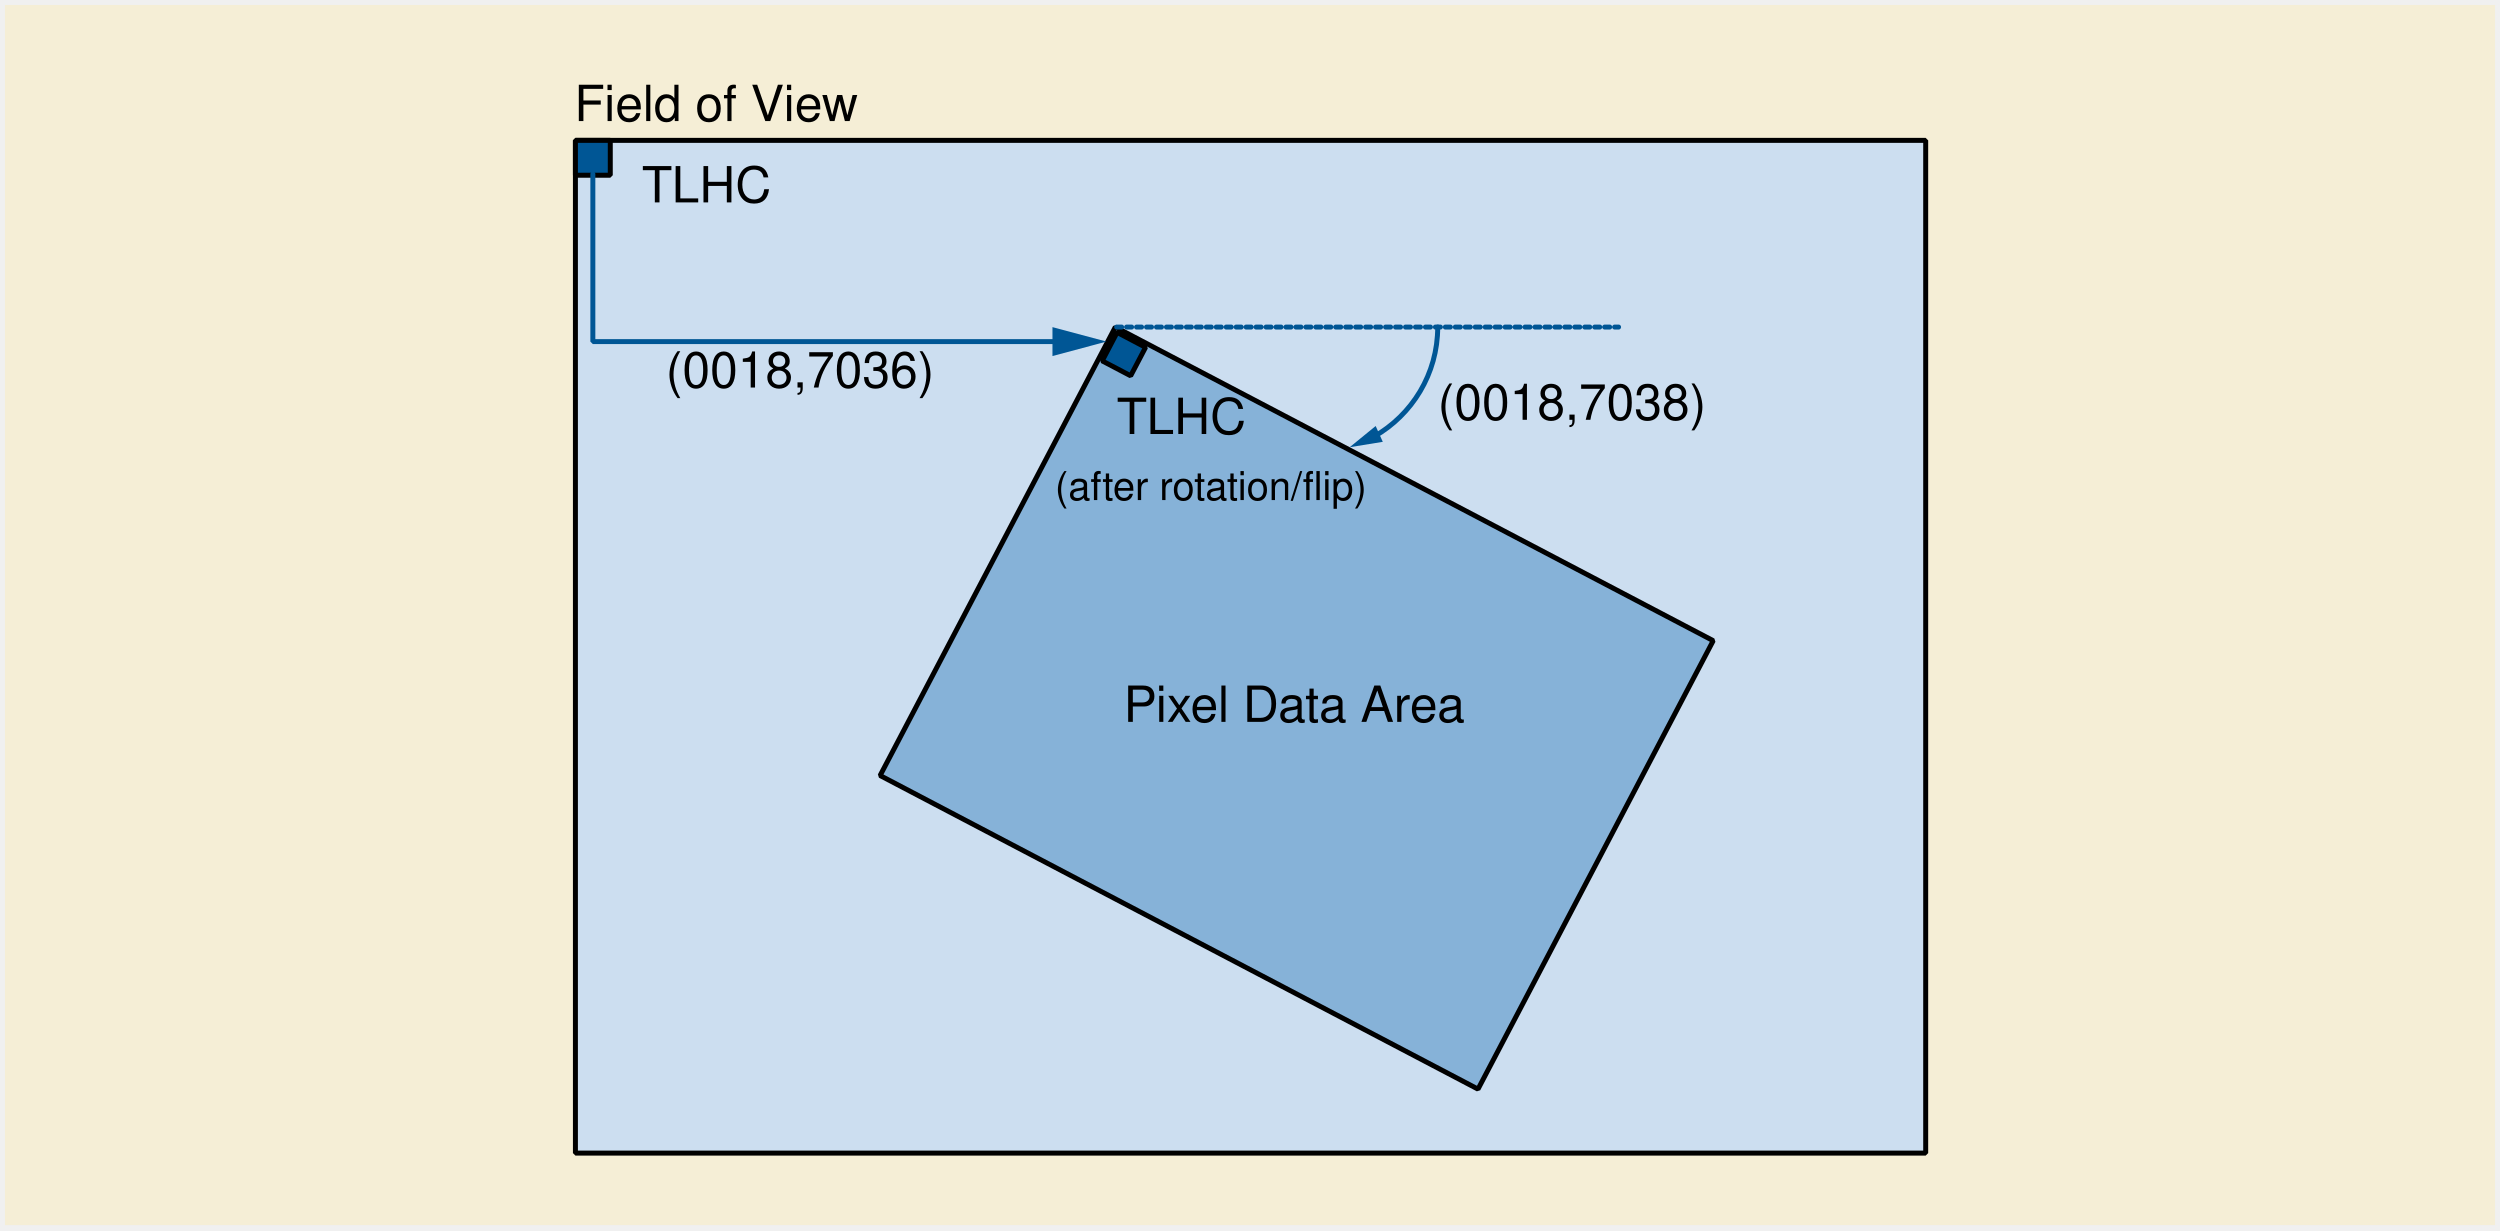
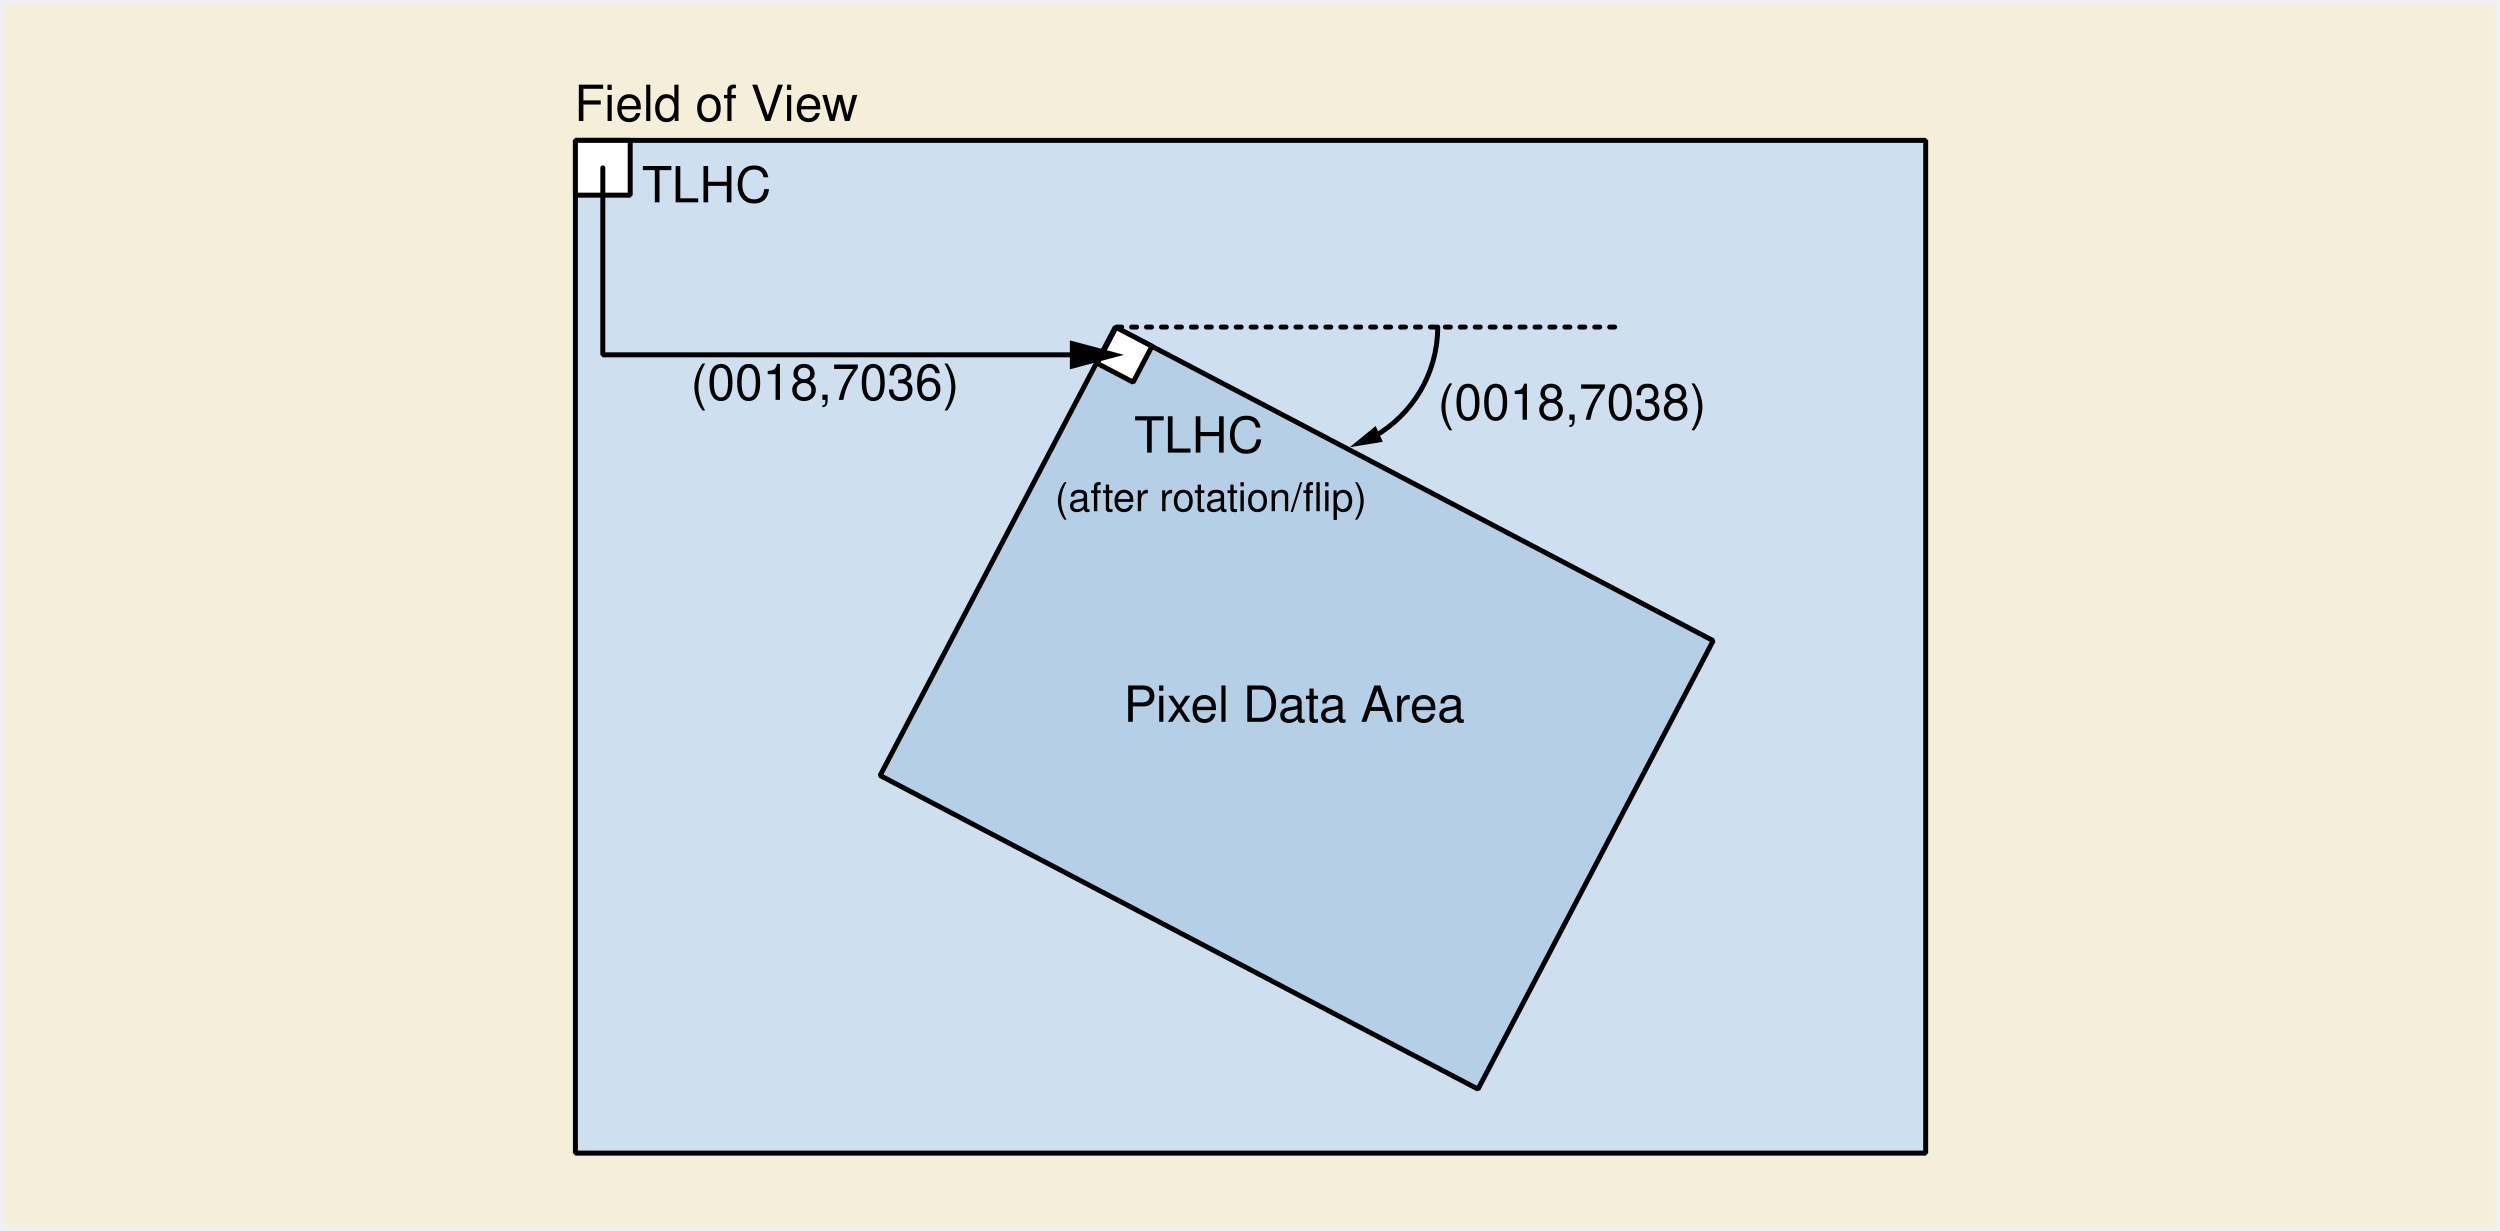
<svg xmlns="http://www.w3.org/2000/svg" version="1.1" id="Layer_1" x="0px" y="0px" width="502px" height="247px" viewBox="0 0 502 247" enable-background="new 0 0 502 247" xml:space="preserve">
  <defs>
    <style type="text/css">
	text {
	  font-family: Helvetica, Verdana, ArialUnicodeMS, san-serif
	}
	</style>
  </defs>
  <g>
   </g>
  <g>
-     <rect x="1" y="1" fill="#F5EED6" width="500" height="245" />
+     <rect x="1" y="1" fill="#F5EED8" width="500" height="245" />
    <g>
-       <rect x="115.544" y="28.189" fill="#CCDEF0" stroke="#000000" stroke-miterlimit="1" width="271.135" height="203.355" />
-       <rect x="115.544" y="28.189" fill="#005695" stroke="#000000" stroke-miterlimit="1" width="7" height="7" />
+       <rect x="115.544" y="28.189" fill="#CEDFEF" stroke="#000000" stroke-miterlimit="1" width="271.135" height="203.355" />
+       <rect x="115.544" y="28.189" fill="#FFFFFF" stroke="#000000" stroke-miterlimit="1" width="11" height="11" />
      <g>
-         <text transform="matrix(1 0 0 1 128.8799 40.6465)" font-size="10">TLHC</text>
+         <text transform="matrix(1 0 0 1 128.8799 40.6313)" font-size="10">TLHC</text>
      </g>
      <g>
-         <text transform="matrix(1 0 0 1 133.6934 77.8135)" font-size="10">(0018,7036)</text>
+         <text transform="matrix(1 0 0 1 138.6934 80.2983)" font-size="10">(0018,7036)</text>
      </g>
      <g>
-         <text transform="matrix(1 0 0 1 288.6929 84.2935)" font-size="10">(0018,7038)</text>
+         <text transform="matrix(1 0 0 1 288.6929 84.2783)" font-size="10">(0018,7038)</text>
      </g>
      <g>
-         <text transform="matrix(1 0 0 1 115.3198 24.3135)" font-size="10">Field of View</text>
+         <text transform="matrix(1 0 0 1 115.3198 24.2983)" font-size="10">Field of View</text>
      </g>
-       <rect x="192.585" y="91.341" transform="matrix(0.8856 0.4645 -0.4645 0.8856 95.8289 -104.6678)" fill="#86B2D8" stroke="#000000" stroke-miterlimit="1" width="135.567" height="101.677" />
-       <rect x="222.446" y="67.883" transform="matrix(0.8856 0.4644 -0.4644 0.8856 58.8417 -96.676)" fill="#005695" stroke="#000000" stroke-miterlimit="1" width="6.456" height="6.455" />
-       <line fill="none" stroke="#005695" stroke-linecap="round" stroke-miterlimit="1" stroke-dasharray="1,1" x1="224.226" y1="65.674" x2="325.009" y2="65.674" />
+       <rect x="192.585" y="91.341" transform="matrix(0.8856 0.4645 -0.4645 0.8856 95.8289 -104.6678)" fill="#B4CFE6" stroke="#000000" stroke-miterlimit="1" width="135.567" height="101.677" />
+       <rect x="221.741" y="67.18" transform="matrix(0.8856 0.4644 -0.4644 0.8856 58.9241 -96.7259)" fill="#FFFFFF" stroke="#000000" stroke-miterlimit="1" width="8.149" height="8.147" />
+       <line fill="none" stroke="#000000" stroke-linecap="round" stroke-miterlimit="1" stroke-dasharray="1,2" x1="224.226" y1="65.674" x2="325.009" y2="65.674" />
      <g>
        <g>
-           <polyline fill="none" stroke="#005695" stroke-linecap="round" stroke-miterlimit="1" points="119.044,34.954 119.044,68.591      213.317,68.591    " />
+           <polyline fill="none" stroke="#000000" stroke-linecap="round" stroke-miterlimit="1" points="121.044,33.712 121.044,71.253       216.812,71.253     " />
          <g>
-             <polygon fill="#005695" points="211.335,71.497 222.176,68.591 211.335,65.686     " />
+             <polygon points="214.831,74.158 225.671,71.253 214.831,68.348      " />
          </g>
        </g>
      </g>
      <g>
        <g>
-           <path fill="none" stroke="#005695" stroke-linecap="round" stroke-miterlimit="1" d="M288.693,65.674     c0,9.427-5.157,17.648-12.802,21.999" />
+           <path fill="none" stroke="#000000" stroke-linecap="round" stroke-miterlimit="1" d="M288.693,65.674      c0,9.427-5.157,17.648-12.802,21.999" />
          <g>
-             <polygon fill="#005695" points="276.232,85.541 271.017,89.801 277.664,88.72     " />
+             <polygon points="276.232,85.541 271.017,89.801 277.664,88.72      " />
          </g>
        </g>
      </g>
      <g>
-         <text transform="matrix(1 0 0 1 224.2256 87.1465)" font-size="10">TLHC</text>
+         <text transform="matrix(1 0 0 1 227.7256 90.8813)" font-size="10">TLHC</text>
      </g>
-       <text transform="matrix(1 0 0 1 211.8442 100.416)" font-size="8">(after rotation/flip)</text>
+       <text transform="matrix(1 0 0 1 211.8442 102.6509)" font-size="8">(after rotation/flip)</text>
      <g>
-         <text transform="matrix(1 0 0 1 225.6304 144.9561)" font-size="10">Pixel Data Area</text>
+         <text transform="matrix(1 0 0 1 225.6304 144.9414)" font-size="10">Pixel Data Area</text>
      </g>
    </g>
  </g>
</svg>
